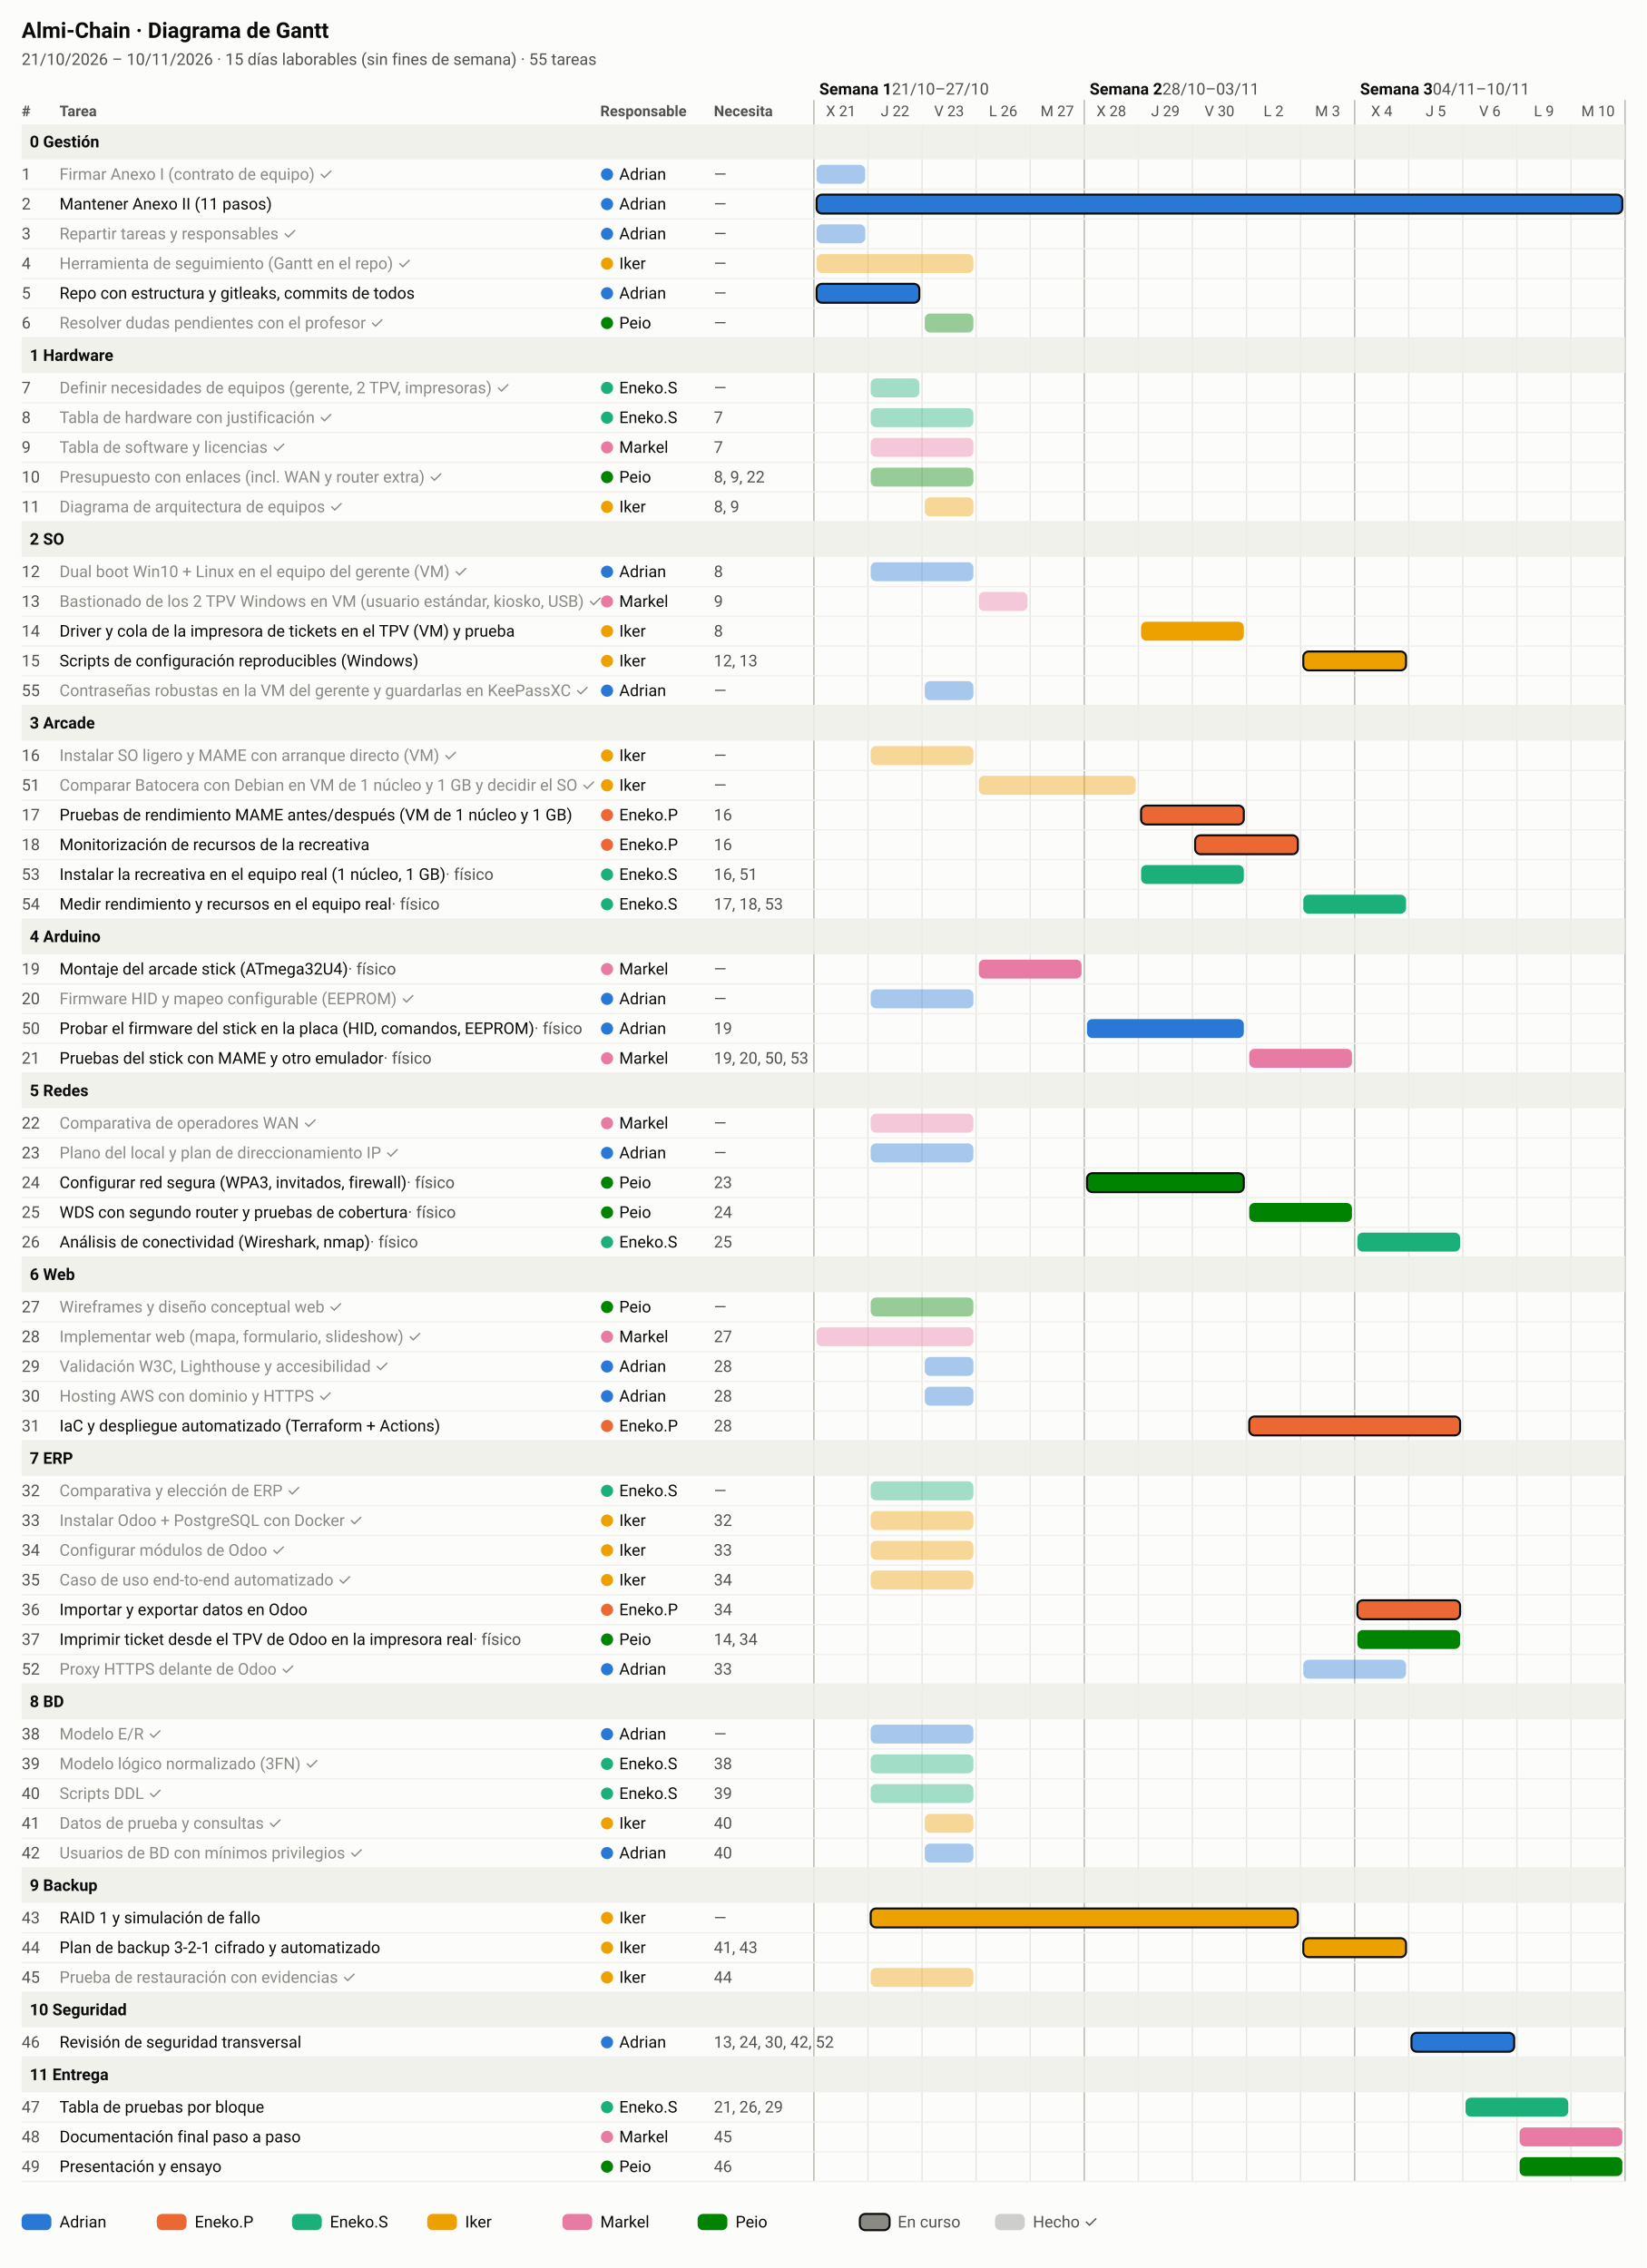
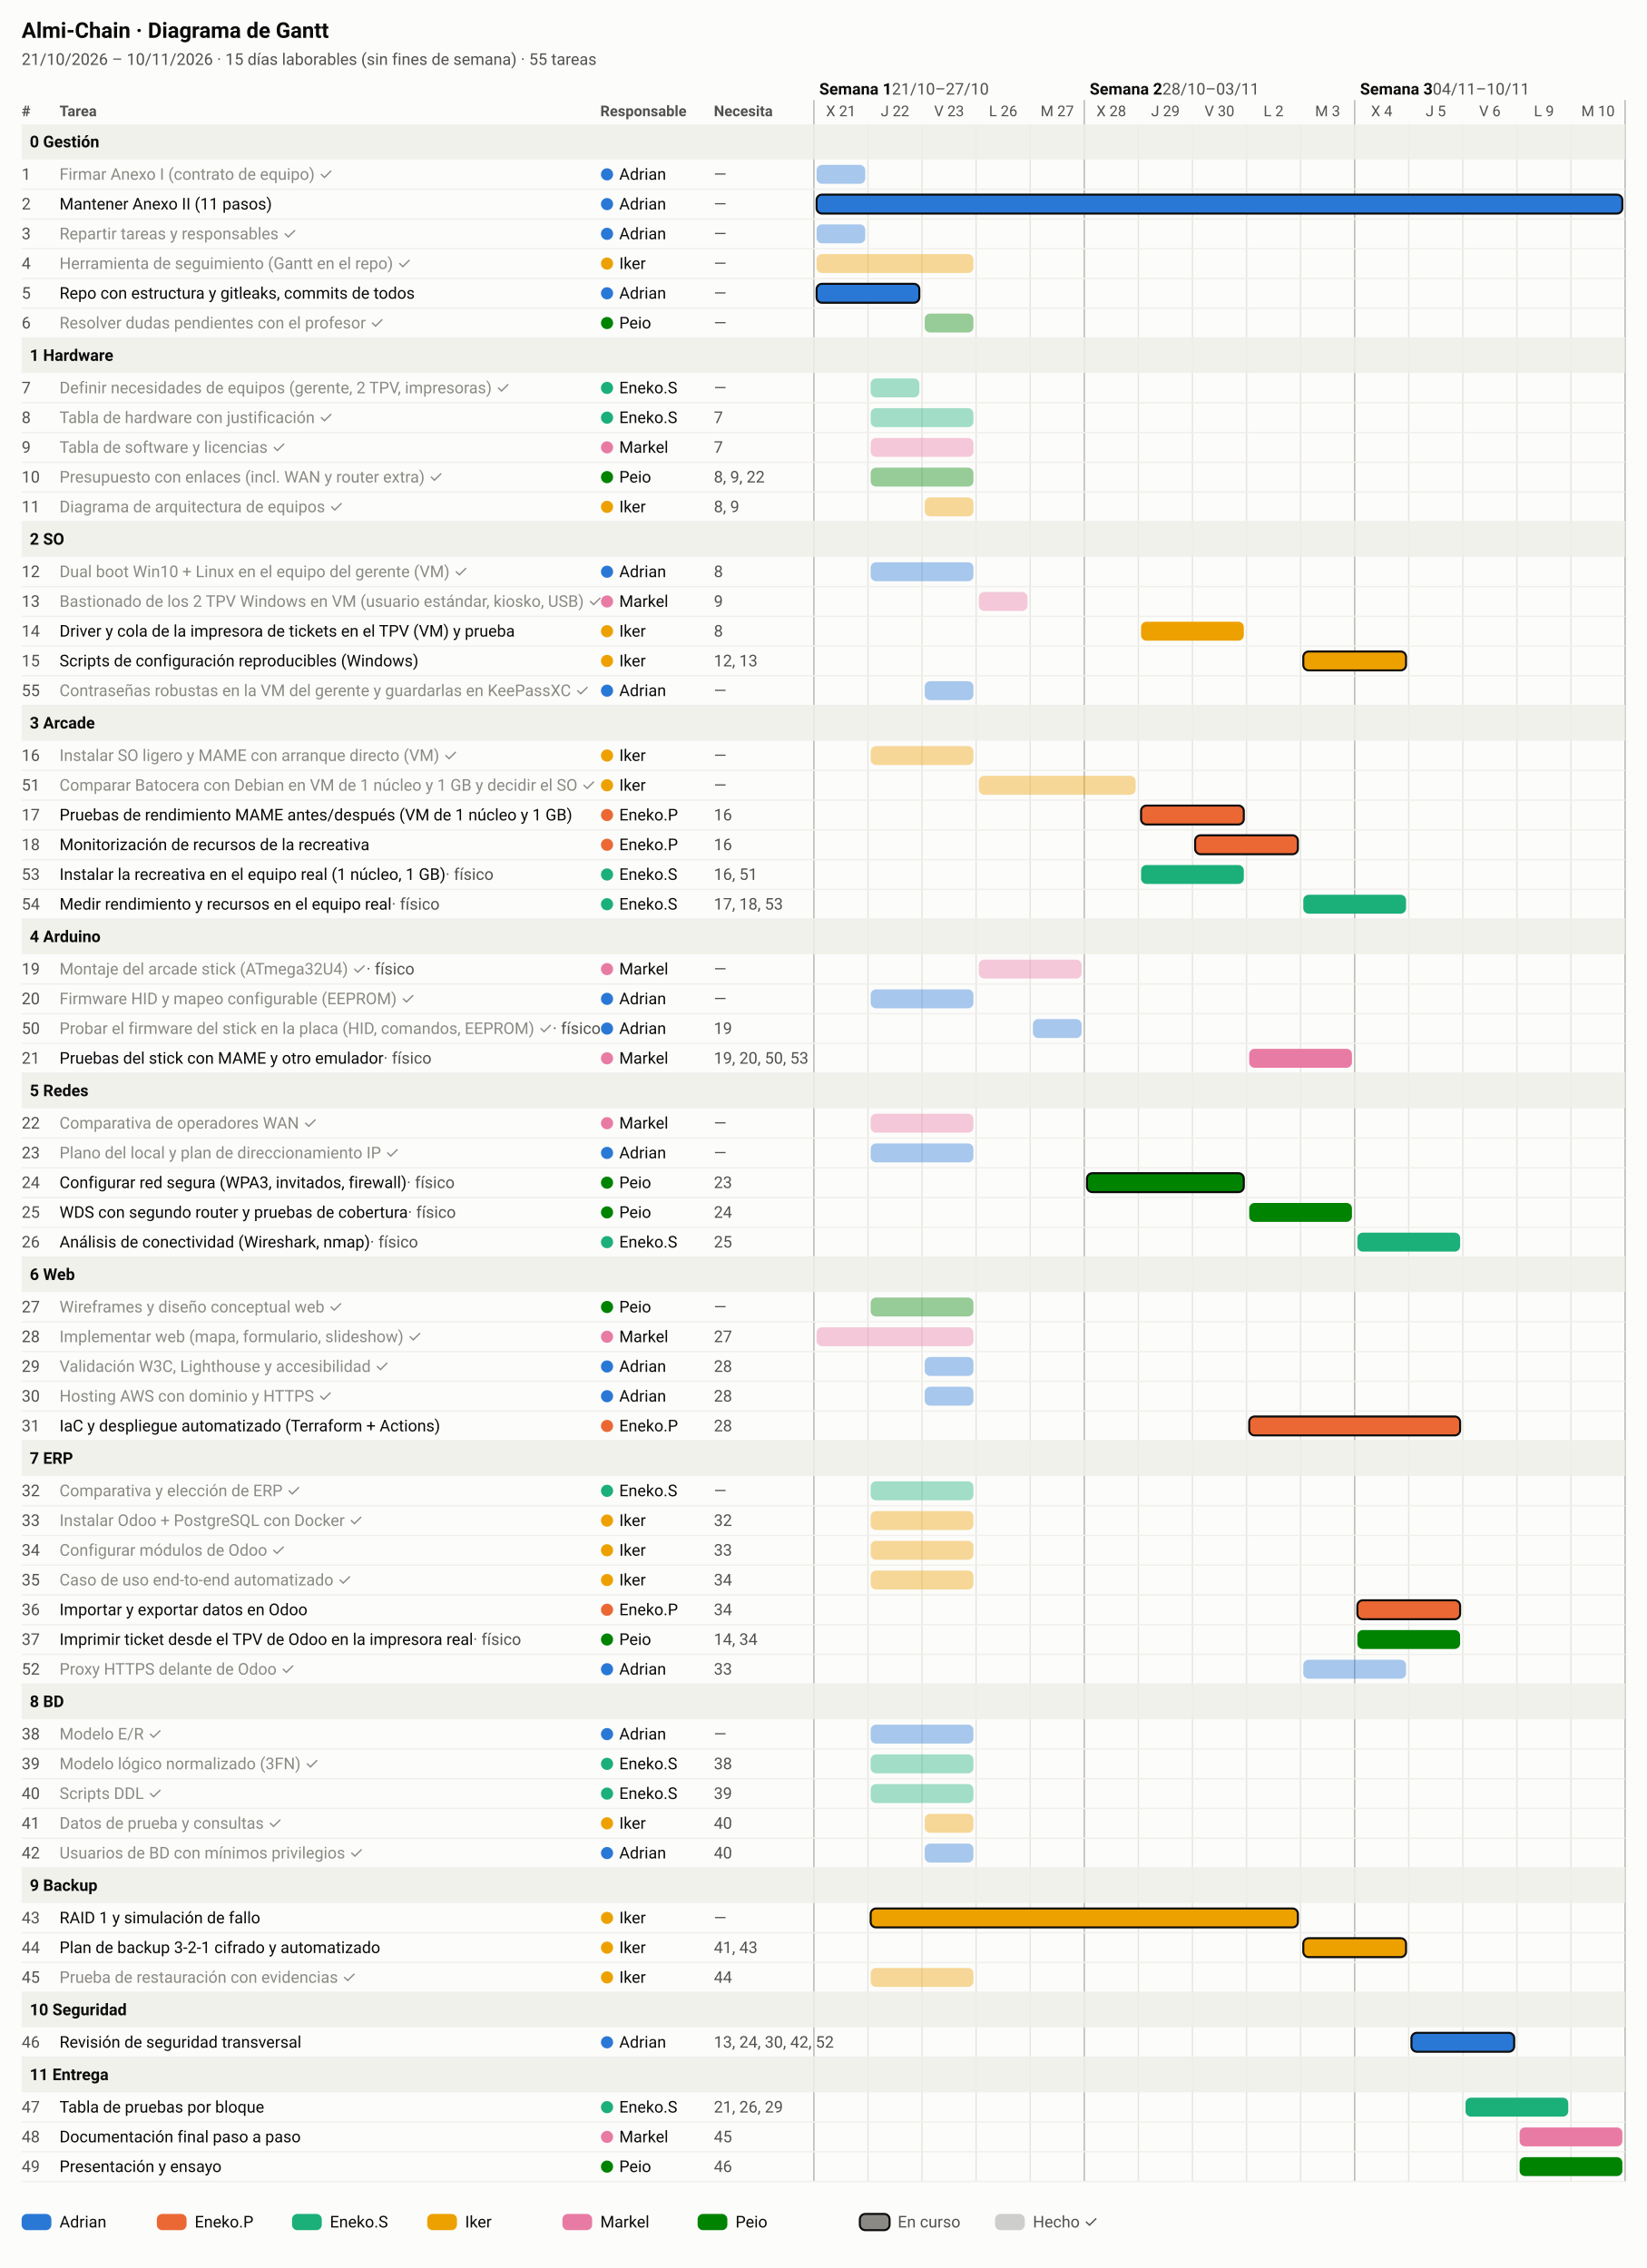
<svg xmlns="http://www.w3.org/2000/svg" width="1218" height="1678" viewBox="0 0 1218 1678" font-family="system-ui, -apple-system, Segoe UI, Roboto, sans-serif" font-size="12">
  <style>.t{fill:#0b0b0b}.s{fill:#52514e}.m{fill:#8a8984}.b{font-weight:600}</style>
  <rect width="1218" height="1678" fill="#fcfcfb" />
  <text x="16" y="28" class="t b" font-size="16">Almi-Chain · Diagrama de Gantt</text>
  <text x="16" y="48" class="s">21/10/2026 – 10/11/2026 · 15 días laborables (sin fines de semana) · 55 tareas</text>
  <text x="606" y="70" class="t b">Semana 1<tspan class="s" font-weight="400"> 21/10–27/10</tspan>
  </text>
  <text x="806" y="70" class="t b">Semana 2<tspan class="s" font-weight="400"> 28/10–03/11</tspan>
  </text>
  <text x="1006" y="70" class="t b">Semana 3<tspan class="s" font-weight="400"> 04/11–10/11</tspan>
  </text>
  <text x="622.0" y="86" text-anchor="middle" class="s" font-size="11">X 21</text>
  <text x="662.0" y="86" text-anchor="middle" class="s" font-size="11">J 22</text>
  <text x="702.0" y="86" text-anchor="middle" class="s" font-size="11">V 23</text>
  <text x="742.0" y="86" text-anchor="middle" class="s" font-size="11">L 26</text>
  <text x="782.0" y="86" text-anchor="middle" class="s" font-size="11">M 27</text>
  <text x="822.0" y="86" text-anchor="middle" class="s" font-size="11">X 28</text>
  <text x="862.0" y="86" text-anchor="middle" class="s" font-size="11">J 29</text>
  <text x="902.0" y="86" text-anchor="middle" class="s" font-size="11">V 30</text>
  <text x="942.0" y="86" text-anchor="middle" class="s" font-size="11">L 2</text>
  <text x="982.0" y="86" text-anchor="middle" class="s" font-size="11">M 3</text>
  <text x="1022.0" y="86" text-anchor="middle" class="s" font-size="11">X 4</text>
  <text x="1062.0" y="86" text-anchor="middle" class="s" font-size="11">J 5</text>
  <text x="1102.0" y="86" text-anchor="middle" class="s" font-size="11">V 6</text>
  <text x="1142.0" y="86" text-anchor="middle" class="s" font-size="11">L 9</text>
  <text x="1182.0" y="86" text-anchor="middle" class="s" font-size="11">M 10</text>
  <text x="16" y="86" class="s b" font-size="11">#</text>
  <text x="44" y="86" class="s b" font-size="11">Tarea</text>
  <text x="444" y="86" class="s b" font-size="11">Responsable</text>
  <text x="528" y="86" class="s b" font-size="11">Necesita</text>
  <line x1="602" y1="74" x2="602" y2="1614" stroke="#b8b7b0" stroke-width="1" />
  <line x1="642" y1="92" x2="642" y2="1614" stroke="#e6e5e0" stroke-width="1" />
  <line x1="682" y1="92" x2="682" y2="1614" stroke="#e6e5e0" stroke-width="1" />
  <line x1="722" y1="92" x2="722" y2="1614" stroke="#e6e5e0" stroke-width="1" />
  <line x1="762" y1="92" x2="762" y2="1614" stroke="#e6e5e0" stroke-width="1" />
  <line x1="802" y1="74" x2="802" y2="1614" stroke="#b8b7b0" stroke-width="1" />
  <line x1="842" y1="92" x2="842" y2="1614" stroke="#e6e5e0" stroke-width="1" />
  <line x1="882" y1="92" x2="882" y2="1614" stroke="#e6e5e0" stroke-width="1" />
  <line x1="922" y1="92" x2="922" y2="1614" stroke="#e6e5e0" stroke-width="1" />
  <line x1="962" y1="92" x2="962" y2="1614" stroke="#e6e5e0" stroke-width="1" />
  <line x1="1002" y1="74" x2="1002" y2="1614" stroke="#b8b7b0" stroke-width="1" />
  <line x1="1042" y1="92" x2="1042" y2="1614" stroke="#e6e5e0" stroke-width="1" />
  <line x1="1082" y1="92" x2="1082" y2="1614" stroke="#e6e5e0" stroke-width="1" />
  <line x1="1122" y1="92" x2="1122" y2="1614" stroke="#e6e5e0" stroke-width="1" />
  <line x1="1162" y1="92" x2="1162" y2="1614" stroke="#e6e5e0" stroke-width="1" />
  <line x1="1202" y1="74" x2="1202" y2="1614" stroke="#b8b7b0" stroke-width="1" />
  <rect x="16" y="92" width="1186" height="26" fill="#efeeea" fill-opacity="0.85" />
  <text x="22" y="109" class="t b">0 Gestión</text>
  <line x1="16" y1="140" x2="1202" y2="140" stroke="#f0efeb" />
  <text x="16" y="133.0" class="s">1</text>
  <text x="44" y="133.0" class="m">Firmar Anexo I (contrato de equipo) ✓</text>
  <circle cx="449" cy="129.0" r="4.5" fill="#2a78d6" />
  <text x="458" y="133.0" class="t">Adrian</text>
  <text x="528" y="133.0" class="s">—</text>
  <rect x="604" y="122" width="36" height="14" rx="4" fill="#2a78d6" fill-opacity="0.4" />
  <line x1="16" y1="162" x2="1202" y2="162" stroke="#f0efeb" />
  <text x="16" y="155.0" class="s">2</text>
  <text x="44" y="155.0" class="t">Mantener Anexo II (11 pasos)</text>
  <circle cx="449" cy="151.0" r="4.5" fill="#2a78d6" />
  <text x="458" y="155.0" class="t">Adrian</text>
  <text x="528" y="155.0" class="s">—</text>
  <rect x="604" y="144" width="596" height="14" rx="4" fill="#2a78d6" stroke="#0b0b0b" stroke-width="1.5" />
  <line x1="16" y1="184" x2="1202" y2="184" stroke="#f0efeb" />
  <text x="16" y="177.0" class="s">3</text>
  <text x="44" y="177.0" class="m">Repartir tareas y responsables ✓</text>
  <circle cx="449" cy="173.0" r="4.5" fill="#2a78d6" />
  <text x="458" y="177.0" class="t">Adrian</text>
  <text x="528" y="177.0" class="s">—</text>
  <rect x="604" y="166" width="36" height="14" rx="4" fill="#2a78d6" fill-opacity="0.4" />
  <line x1="16" y1="206" x2="1202" y2="206" stroke="#f0efeb" />
  <text x="16" y="199.0" class="s">4</text>
  <text x="44" y="199.0" class="m">Herramienta de seguimiento (Gantt en el repo) ✓</text>
  <circle cx="449" cy="195.0" r="4.5" fill="#eda100" />
  <text x="458" y="199.0" class="t">Iker</text>
  <text x="528" y="199.0" class="s">—</text>
  <rect x="604" y="188" width="116" height="14" rx="4" fill="#eda100" fill-opacity="0.4" />
  <line x1="16" y1="228" x2="1202" y2="228" stroke="#f0efeb" />
  <text x="16" y="221.0" class="s">5</text>
  <text x="44" y="221.0" class="t">Repo con estructura y gitleaks, commits de todos</text>
  <circle cx="449" cy="217.0" r="4.5" fill="#2a78d6" />
  <text x="458" y="221.0" class="t">Adrian</text>
  <text x="528" y="221.0" class="s">—</text>
  <rect x="604" y="210" width="76" height="14" rx="4" fill="#2a78d6" stroke="#0b0b0b" stroke-width="1.5" />
  <line x1="16" y1="250" x2="1202" y2="250" stroke="#f0efeb" />
  <text x="16" y="243.0" class="s">6</text>
  <text x="44" y="243.0" class="m">Resolver dudas pendientes con el profesor ✓</text>
  <circle cx="449" cy="239.0" r="4.5" fill="#008300" />
  <text x="458" y="243.0" class="t">Peio</text>
  <text x="528" y="243.0" class="s">—</text>
  <rect x="684" y="232" width="36" height="14" rx="4" fill="#008300" fill-opacity="0.4" />
  <rect x="16" y="250" width="1186" height="26" fill="#efeeea" fill-opacity="0.85" />
  <text x="22" y="267" class="t b">1 Hardware</text>
  <line x1="16" y1="298" x2="1202" y2="298" stroke="#f0efeb" />
  <text x="16" y="291.0" class="s">7</text>
  <text x="44" y="291.0" class="m">Definir necesidades de equipos (gerente, 2 TPV, impresoras) ✓</text>
  <circle cx="449" cy="287.0" r="4.5" fill="#1baf7a" />
  <text x="458" y="291.0" class="t">Eneko.S</text>
  <text x="528" y="291.0" class="s">—</text>
  <rect x="644" y="280" width="36" height="14" rx="4" fill="#1baf7a" fill-opacity="0.4" />
  <line x1="16" y1="320" x2="1202" y2="320" stroke="#f0efeb" />
  <text x="16" y="313.0" class="s">8</text>
  <text x="44" y="313.0" class="m">Tabla de hardware con justificación ✓</text>
  <circle cx="449" cy="309.0" r="4.5" fill="#1baf7a" />
  <text x="458" y="313.0" class="t">Eneko.S</text>
  <text x="528" y="313.0" class="s">7</text>
  <rect x="644" y="302" width="76" height="14" rx="4" fill="#1baf7a" fill-opacity="0.4" />
  <line x1="16" y1="342" x2="1202" y2="342" stroke="#f0efeb" />
  <text x="16" y="335.0" class="s">9</text>
  <text x="44" y="335.0" class="m">Tabla de software y licencias ✓</text>
  <circle cx="449" cy="331.0" r="4.5" fill="#e87ba4" />
  <text x="458" y="335.0" class="t">Markel</text>
  <text x="528" y="335.0" class="s">7</text>
  <rect x="644" y="324" width="76" height="14" rx="4" fill="#e87ba4" fill-opacity="0.4" />
  <line x1="16" y1="364" x2="1202" y2="364" stroke="#f0efeb" />
  <text x="16" y="357.0" class="s">10</text>
  <text x="44" y="357.0" class="m">Presupuesto con enlaces (incl. WAN y router extra) ✓</text>
  <circle cx="449" cy="353.0" r="4.5" fill="#008300" />
  <text x="458" y="357.0" class="t">Peio</text>
  <text x="528" y="357.0" class="s">8, 9, 22</text>
  <rect x="644" y="346" width="76" height="14" rx="4" fill="#008300" fill-opacity="0.4" />
  <line x1="16" y1="386" x2="1202" y2="386" stroke="#f0efeb" />
  <text x="16" y="379.0" class="s">11</text>
  <text x="44" y="379.0" class="m">Diagrama de arquitectura de equipos ✓</text>
  <circle cx="449" cy="375.0" r="4.5" fill="#eda100" />
  <text x="458" y="379.0" class="t">Iker</text>
  <text x="528" y="379.0" class="s">8, 9</text>
  <rect x="684" y="368" width="36" height="14" rx="4" fill="#eda100" fill-opacity="0.4" />
  <rect x="16" y="386" width="1186" height="26" fill="#efeeea" fill-opacity="0.85" />
  <text x="22" y="403" class="t b">2 SO</text>
  <line x1="16" y1="434" x2="1202" y2="434" stroke="#f0efeb" />
  <text x="16" y="427.0" class="s">12</text>
  <text x="44" y="427.0" class="m">Dual boot Win10 + Linux en el equipo del gerente (VM) ✓</text>
  <circle cx="449" cy="423.0" r="4.5" fill="#2a78d6" />
  <text x="458" y="427.0" class="t">Adrian</text>
  <text x="528" y="427.0" class="s">8</text>
  <rect x="644" y="416" width="76" height="14" rx="4" fill="#2a78d6" fill-opacity="0.4" />
  <line x1="16" y1="456" x2="1202" y2="456" stroke="#f0efeb" />
  <text x="16" y="449.0" class="s">13</text>
  <text x="44" y="449.0" class="m">Bastionado de los 2 TPV Windows en VM (usuario estándar, kiosko, USB) ✓</text>
  <circle cx="449" cy="445.0" r="4.5" fill="#e87ba4" />
  <text x="458" y="449.0" class="t">Markel</text>
  <text x="528" y="449.0" class="s">9</text>
  <rect x="724" y="438" width="36" height="14" rx="4" fill="#e87ba4" fill-opacity="0.4" />
  <line x1="16" y1="478" x2="1202" y2="478" stroke="#f0efeb" />
  <text x="16" y="471.0" class="s">14</text>
  <text x="44" y="471.0" class="t">Driver y cola de la impresora de tickets en el TPV (VM) y prueba</text>
  <circle cx="449" cy="467.0" r="4.5" fill="#eda100" />
  <text x="458" y="471.0" class="t">Iker</text>
  <text x="528" y="471.0" class="s">8</text>
  <rect x="844" y="460" width="76" height="14" rx="4" fill="#eda100" />
  <line x1="16" y1="500" x2="1202" y2="500" stroke="#f0efeb" />
  <text x="16" y="493.0" class="s">15</text>
  <text x="44" y="493.0" class="t">Scripts de configuración reproducibles (Windows)</text>
  <circle cx="449" cy="489.0" r="4.5" fill="#eda100" />
  <text x="458" y="493.0" class="t">Iker</text>
  <text x="528" y="493.0" class="s">12, 13</text>
  <rect x="964" y="482" width="76" height="14" rx="4" fill="#eda100" stroke="#0b0b0b" stroke-width="1.5" />
  <line x1="16" y1="522" x2="1202" y2="522" stroke="#f0efeb" />
  <text x="16" y="515.0" class="s">55</text>
  <text x="44" y="515.0" class="m">Contraseñas robustas en la VM del gerente y guardarlas en KeePassXC ✓</text>
  <circle cx="449" cy="511.0" r="4.5" fill="#2a78d6" />
  <text x="458" y="515.0" class="t">Adrian</text>
  <text x="528" y="515.0" class="s">—</text>
  <rect x="684" y="504" width="36" height="14" rx="4" fill="#2a78d6" fill-opacity="0.4" />
  <rect x="16" y="522" width="1186" height="26" fill="#efeeea" fill-opacity="0.85" />
  <text x="22" y="539" class="t b">3 Arcade</text>
  <line x1="16" y1="570" x2="1202" y2="570" stroke="#f0efeb" />
  <text x="16" y="563.0" class="s">16</text>
  <text x="44" y="563.0" class="m">Instalar SO ligero y MAME con arranque directo (VM) ✓</text>
  <circle cx="449" cy="559.0" r="4.5" fill="#eda100" />
  <text x="458" y="563.0" class="t">Iker</text>
  <text x="528" y="563.0" class="s">—</text>
  <rect x="644" y="552" width="76" height="14" rx="4" fill="#eda100" fill-opacity="0.4" />
  <line x1="16" y1="592" x2="1202" y2="592" stroke="#f0efeb" />
  <text x="16" y="585.0" class="s">51</text>
  <text x="44" y="585.0" class="m">Comparar Batocera con Debian en VM de 1 núcleo y 1 GB y decidir el SO ✓</text>
  <circle cx="449" cy="581.0" r="4.5" fill="#eda100" />
  <text x="458" y="585.0" class="t">Iker</text>
  <text x="528" y="585.0" class="s">—</text>
  <rect x="724" y="574" width="116" height="14" rx="4" fill="#eda100" fill-opacity="0.4" />
  <line x1="16" y1="614" x2="1202" y2="614" stroke="#f0efeb" />
  <text x="16" y="607.0" class="s">17</text>
  <text x="44" y="607.0" class="t">Pruebas de rendimiento MAME antes/después (VM de 1 núcleo y 1 GB)</text>
  <circle cx="449" cy="603.0" r="4.5" fill="#eb6834" />
  <text x="458" y="607.0" class="t">Eneko.P</text>
  <text x="528" y="607.0" class="s">16</text>
  <rect x="844" y="596" width="76" height="14" rx="4" fill="#eb6834" stroke="#0b0b0b" stroke-width="1.5" />
  <line x1="16" y1="636" x2="1202" y2="636" stroke="#f0efeb" />
  <text x="16" y="629.0" class="s">18</text>
  <text x="44" y="629.0" class="t">Monitorización de recursos de la recreativa</text>
  <circle cx="449" cy="625.0" r="4.5" fill="#eb6834" />
  <text x="458" y="629.0" class="t">Eneko.P</text>
  <text x="528" y="629.0" class="s">16</text>
  <rect x="884" y="618" width="76" height="14" rx="4" fill="#eb6834" stroke="#0b0b0b" stroke-width="1.5" />
  <line x1="16" y1="658" x2="1202" y2="658" stroke="#f0efeb" />
  <text x="16" y="651.0" class="s">53</text>
  <text x="44" y="651.0" class="t">Instalar la recreativa en el equipo real (1 núcleo, 1 GB)<tspan class="s"> · físico</tspan>
  </text>
  <circle cx="449" cy="647.0" r="4.5" fill="#1baf7a" />
  <text x="458" y="651.0" class="t">Eneko.S</text>
  <text x="528" y="651.0" class="s">16, 51</text>
  <rect x="844" y="640" width="76" height="14" rx="4" fill="#1baf7a" />
  <line x1="16" y1="680" x2="1202" y2="680" stroke="#f0efeb" />
  <text x="16" y="673.0" class="s">54</text>
  <text x="44" y="673.0" class="t">Medir rendimiento y recursos en el equipo real<tspan class="s"> · físico</tspan>
  </text>
  <circle cx="449" cy="669.0" r="4.5" fill="#1baf7a" />
  <text x="458" y="673.0" class="t">Eneko.S</text>
  <text x="528" y="673.0" class="s">17, 18, 53</text>
  <rect x="964" y="662" width="76" height="14" rx="4" fill="#1baf7a" />
  <rect x="16" y="680" width="1186" height="26" fill="#efeeea" fill-opacity="0.85" />
  <text x="22" y="697" class="t b">4 Arduino</text>
  <line x1="16" y1="728" x2="1202" y2="728" stroke="#f0efeb" />
  <text x="16" y="721.0" class="s">19</text>
-   <text x="44" y="721.0" class="t">Montaje del arcade stick (ATmega32U4)<tspan class="s"> · físico</tspan>
+   <text x="44" y="721.0" class="m">Montaje del arcade stick (ATmega32U4) ✓<tspan class="s"> · físico</tspan>
  </text>
  <circle cx="449" cy="717.0" r="4.5" fill="#e87ba4" />
  <text x="458" y="721.0" class="t">Markel</text>
  <text x="528" y="721.0" class="s">—</text>
-   <rect x="724" y="710" width="76" height="14" rx="4" fill="#e87ba4" />
+   <rect x="724" y="710" width="76" height="14" rx="4" fill="#e87ba4" fill-opacity="0.4" />
  <line x1="16" y1="750" x2="1202" y2="750" stroke="#f0efeb" />
  <text x="16" y="743.0" class="s">20</text>
  <text x="44" y="743.0" class="m">Firmware HID y mapeo configurable (EEPROM) ✓</text>
  <circle cx="449" cy="739.0" r="4.5" fill="#2a78d6" />
  <text x="458" y="743.0" class="t">Adrian</text>
  <text x="528" y="743.0" class="s">—</text>
  <rect x="644" y="732" width="76" height="14" rx="4" fill="#2a78d6" fill-opacity="0.4" />
  <line x1="16" y1="772" x2="1202" y2="772" stroke="#f0efeb" />
  <text x="16" y="765.0" class="s">50</text>
-   <text x="44" y="765.0" class="t">Probar el firmware del stick en la placa (HID, comandos, EEPROM)<tspan class="s"> · físico</tspan>
+   <text x="44" y="765.0" class="m">Probar el firmware del stick en la placa (HID, comandos, EEPROM) ✓<tspan class="s"> · físico</tspan>
  </text>
  <circle cx="449" cy="761.0" r="4.5" fill="#2a78d6" />
  <text x="458" y="765.0" class="t">Adrian</text>
  <text x="528" y="765.0" class="s">19</text>
-   <rect x="804" y="754" width="116" height="14" rx="4" fill="#2a78d6" />
+   <rect x="764" y="754" width="36" height="14" rx="4" fill="#2a78d6" fill-opacity="0.4" />
  <line x1="16" y1="794" x2="1202" y2="794" stroke="#f0efeb" />
  <text x="16" y="787.0" class="s">21</text>
  <text x="44" y="787.0" class="t">Pruebas del stick con MAME y otro emulador<tspan class="s"> · físico</tspan>
  </text>
  <circle cx="449" cy="783.0" r="4.5" fill="#e87ba4" />
  <text x="458" y="787.0" class="t">Markel</text>
  <text x="528" y="787.0" class="s">19, 20, 50, 53</text>
  <rect x="924" y="776" width="76" height="14" rx="4" fill="#e87ba4" />
  <rect x="16" y="794" width="1186" height="26" fill="#efeeea" fill-opacity="0.85" />
  <text x="22" y="811" class="t b">5 Redes</text>
  <line x1="16" y1="842" x2="1202" y2="842" stroke="#f0efeb" />
  <text x="16" y="835.0" class="s">22</text>
  <text x="44" y="835.0" class="m">Comparativa de operadores WAN ✓</text>
  <circle cx="449" cy="831.0" r="4.5" fill="#e87ba4" />
  <text x="458" y="835.0" class="t">Markel</text>
  <text x="528" y="835.0" class="s">—</text>
  <rect x="644" y="824" width="76" height="14" rx="4" fill="#e87ba4" fill-opacity="0.4" />
  <line x1="16" y1="864" x2="1202" y2="864" stroke="#f0efeb" />
  <text x="16" y="857.0" class="s">23</text>
  <text x="44" y="857.0" class="m">Plano del local y plan de direccionamiento IP ✓</text>
  <circle cx="449" cy="853.0" r="4.5" fill="#2a78d6" />
  <text x="458" y="857.0" class="t">Adrian</text>
  <text x="528" y="857.0" class="s">—</text>
  <rect x="644" y="846" width="76" height="14" rx="4" fill="#2a78d6" fill-opacity="0.4" />
  <line x1="16" y1="886" x2="1202" y2="886" stroke="#f0efeb" />
  <text x="16" y="879.0" class="s">24</text>
  <text x="44" y="879.0" class="t">Configurar red segura (WPA3, invitados, firewall)<tspan class="s"> · físico</tspan>
  </text>
  <circle cx="449" cy="875.0" r="4.5" fill="#008300" />
  <text x="458" y="879.0" class="t">Peio</text>
  <text x="528" y="879.0" class="s">23</text>
  <rect x="804" y="868" width="116" height="14" rx="4" fill="#008300" stroke="#0b0b0b" stroke-width="1.5" />
  <line x1="16" y1="908" x2="1202" y2="908" stroke="#f0efeb" />
  <text x="16" y="901.0" class="s">25</text>
  <text x="44" y="901.0" class="t">WDS con segundo router y pruebas de cobertura<tspan class="s"> · físico</tspan>
  </text>
  <circle cx="449" cy="897.0" r="4.5" fill="#008300" />
  <text x="458" y="901.0" class="t">Peio</text>
  <text x="528" y="901.0" class="s">24</text>
  <rect x="924" y="890" width="76" height="14" rx="4" fill="#008300" />
  <line x1="16" y1="930" x2="1202" y2="930" stroke="#f0efeb" />
  <text x="16" y="923.0" class="s">26</text>
  <text x="44" y="923.0" class="t">Análisis de conectividad (Wireshark, nmap)<tspan class="s"> · físico</tspan>
  </text>
  <circle cx="449" cy="919.0" r="4.5" fill="#1baf7a" />
  <text x="458" y="923.0" class="t">Eneko.S</text>
  <text x="528" y="923.0" class="s">25</text>
  <rect x="1004" y="912" width="76" height="14" rx="4" fill="#1baf7a" />
  <rect x="16" y="930" width="1186" height="26" fill="#efeeea" fill-opacity="0.85" />
  <text x="22" y="947" class="t b">6 Web</text>
  <line x1="16" y1="978" x2="1202" y2="978" stroke="#f0efeb" />
  <text x="16" y="971.0" class="s">27</text>
  <text x="44" y="971.0" class="m">Wireframes y diseño conceptual web ✓</text>
  <circle cx="449" cy="967.0" r="4.5" fill="#008300" />
  <text x="458" y="971.0" class="t">Peio</text>
  <text x="528" y="971.0" class="s">—</text>
  <rect x="644" y="960" width="76" height="14" rx="4" fill="#008300" fill-opacity="0.4" />
  <line x1="16" y1="1000" x2="1202" y2="1000" stroke="#f0efeb" />
  <text x="16" y="993.0" class="s">28</text>
  <text x="44" y="993.0" class="m">Implementar web (mapa, formulario, slideshow) ✓</text>
  <circle cx="449" cy="989.0" r="4.5" fill="#e87ba4" />
  <text x="458" y="993.0" class="t">Markel</text>
  <text x="528" y="993.0" class="s">27</text>
  <rect x="604" y="982" width="116" height="14" rx="4" fill="#e87ba4" fill-opacity="0.4" />
  <line x1="16" y1="1022" x2="1202" y2="1022" stroke="#f0efeb" />
  <text x="16" y="1015.0" class="s">29</text>
  <text x="44" y="1015.0" class="m">Validación W3C, Lighthouse y accesibilidad ✓</text>
  <circle cx="449" cy="1011.0" r="4.5" fill="#2a78d6" />
  <text x="458" y="1015.0" class="t">Adrian</text>
  <text x="528" y="1015.0" class="s">28</text>
  <rect x="684" y="1004" width="36" height="14" rx="4" fill="#2a78d6" fill-opacity="0.4" />
  <line x1="16" y1="1044" x2="1202" y2="1044" stroke="#f0efeb" />
  <text x="16" y="1037.0" class="s">30</text>
  <text x="44" y="1037.0" class="m">Hosting AWS con dominio y HTTPS ✓</text>
  <circle cx="449" cy="1033.0" r="4.5" fill="#2a78d6" />
  <text x="458" y="1037.0" class="t">Adrian</text>
  <text x="528" y="1037.0" class="s">28</text>
  <rect x="684" y="1026" width="36" height="14" rx="4" fill="#2a78d6" fill-opacity="0.4" />
  <line x1="16" y1="1066" x2="1202" y2="1066" stroke="#f0efeb" />
  <text x="16" y="1059.0" class="s">31</text>
  <text x="44" y="1059.0" class="t">IaC y despliegue automatizado (Terraform + Actions)</text>
  <circle cx="449" cy="1055.0" r="4.5" fill="#eb6834" />
  <text x="458" y="1059.0" class="t">Eneko.P</text>
  <text x="528" y="1059.0" class="s">28</text>
  <rect x="924" y="1048" width="156" height="14" rx="4" fill="#eb6834" stroke="#0b0b0b" stroke-width="1.5" />
  <rect x="16" y="1066" width="1186" height="26" fill="#efeeea" fill-opacity="0.85" />
  <text x="22" y="1083" class="t b">7 ERP</text>
  <line x1="16" y1="1114" x2="1202" y2="1114" stroke="#f0efeb" />
  <text x="16" y="1107.0" class="s">32</text>
  <text x="44" y="1107.0" class="m">Comparativa y elección de ERP ✓</text>
  <circle cx="449" cy="1103.0" r="4.5" fill="#1baf7a" />
  <text x="458" y="1107.0" class="t">Eneko.S</text>
  <text x="528" y="1107.0" class="s">—</text>
  <rect x="644" y="1096" width="76" height="14" rx="4" fill="#1baf7a" fill-opacity="0.4" />
  <line x1="16" y1="1136" x2="1202" y2="1136" stroke="#f0efeb" />
  <text x="16" y="1129.0" class="s">33</text>
  <text x="44" y="1129.0" class="m">Instalar Odoo + PostgreSQL con Docker ✓</text>
  <circle cx="449" cy="1125.0" r="4.5" fill="#eda100" />
  <text x="458" y="1129.0" class="t">Iker</text>
  <text x="528" y="1129.0" class="s">32</text>
  <rect x="644" y="1118" width="76" height="14" rx="4" fill="#eda100" fill-opacity="0.4" />
  <line x1="16" y1="1158" x2="1202" y2="1158" stroke="#f0efeb" />
  <text x="16" y="1151.0" class="s">34</text>
  <text x="44" y="1151.0" class="m">Configurar módulos de Odoo ✓</text>
  <circle cx="449" cy="1147.0" r="4.5" fill="#eda100" />
  <text x="458" y="1151.0" class="t">Iker</text>
  <text x="528" y="1151.0" class="s">33</text>
  <rect x="644" y="1140" width="76" height="14" rx="4" fill="#eda100" fill-opacity="0.4" />
  <line x1="16" y1="1180" x2="1202" y2="1180" stroke="#f0efeb" />
  <text x="16" y="1173.0" class="s">35</text>
  <text x="44" y="1173.0" class="m">Caso de uso end-to-end automatizado ✓</text>
  <circle cx="449" cy="1169.0" r="4.5" fill="#eda100" />
  <text x="458" y="1173.0" class="t">Iker</text>
  <text x="528" y="1173.0" class="s">34</text>
  <rect x="644" y="1162" width="76" height="14" rx="4" fill="#eda100" fill-opacity="0.4" />
  <line x1="16" y1="1202" x2="1202" y2="1202" stroke="#f0efeb" />
  <text x="16" y="1195.0" class="s">36</text>
  <text x="44" y="1195.0" class="t">Importar y exportar datos en Odoo</text>
  <circle cx="449" cy="1191.0" r="4.5" fill="#eb6834" />
  <text x="458" y="1195.0" class="t">Eneko.P</text>
  <text x="528" y="1195.0" class="s">34</text>
  <rect x="1004" y="1184" width="76" height="14" rx="4" fill="#eb6834" stroke="#0b0b0b" stroke-width="1.5" />
  <line x1="16" y1="1224" x2="1202" y2="1224" stroke="#f0efeb" />
  <text x="16" y="1217.0" class="s">37</text>
  <text x="44" y="1217.0" class="t">Imprimir ticket desde el TPV de Odoo en la impresora real<tspan class="s"> · físico</tspan>
  </text>
  <circle cx="449" cy="1213.0" r="4.5" fill="#008300" />
  <text x="458" y="1217.0" class="t">Peio</text>
  <text x="528" y="1217.0" class="s">14, 34</text>
  <rect x="1004" y="1206" width="76" height="14" rx="4" fill="#008300" />
  <line x1="16" y1="1246" x2="1202" y2="1246" stroke="#f0efeb" />
  <text x="16" y="1239.0" class="s">52</text>
  <text x="44" y="1239.0" class="m">Proxy HTTPS delante de Odoo ✓</text>
  <circle cx="449" cy="1235.0" r="4.5" fill="#2a78d6" />
  <text x="458" y="1239.0" class="t">Adrian</text>
  <text x="528" y="1239.0" class="s">33</text>
  <rect x="964" y="1228" width="76" height="14" rx="4" fill="#2a78d6" fill-opacity="0.4" />
  <rect x="16" y="1246" width="1186" height="26" fill="#efeeea" fill-opacity="0.85" />
  <text x="22" y="1263" class="t b">8 BD</text>
  <line x1="16" y1="1294" x2="1202" y2="1294" stroke="#f0efeb" />
  <text x="16" y="1287.0" class="s">38</text>
  <text x="44" y="1287.0" class="m">Modelo E/R ✓</text>
  <circle cx="449" cy="1283.0" r="4.5" fill="#2a78d6" />
  <text x="458" y="1287.0" class="t">Adrian</text>
  <text x="528" y="1287.0" class="s">—</text>
  <rect x="644" y="1276" width="76" height="14" rx="4" fill="#2a78d6" fill-opacity="0.4" />
  <line x1="16" y1="1316" x2="1202" y2="1316" stroke="#f0efeb" />
  <text x="16" y="1309.0" class="s">39</text>
  <text x="44" y="1309.0" class="m">Modelo lógico normalizado (3FN) ✓</text>
  <circle cx="449" cy="1305.0" r="4.5" fill="#1baf7a" />
  <text x="458" y="1309.0" class="t">Eneko.S</text>
  <text x="528" y="1309.0" class="s">38</text>
  <rect x="644" y="1298" width="76" height="14" rx="4" fill="#1baf7a" fill-opacity="0.4" />
  <line x1="16" y1="1338" x2="1202" y2="1338" stroke="#f0efeb" />
  <text x="16" y="1331.0" class="s">40</text>
  <text x="44" y="1331.0" class="m">Scripts DDL ✓</text>
  <circle cx="449" cy="1327.0" r="4.5" fill="#1baf7a" />
  <text x="458" y="1331.0" class="t">Eneko.S</text>
  <text x="528" y="1331.0" class="s">39</text>
  <rect x="644" y="1320" width="76" height="14" rx="4" fill="#1baf7a" fill-opacity="0.4" />
  <line x1="16" y1="1360" x2="1202" y2="1360" stroke="#f0efeb" />
  <text x="16" y="1353.0" class="s">41</text>
  <text x="44" y="1353.0" class="m">Datos de prueba y consultas ✓</text>
  <circle cx="449" cy="1349.0" r="4.5" fill="#eda100" />
  <text x="458" y="1353.0" class="t">Iker</text>
  <text x="528" y="1353.0" class="s">40</text>
  <rect x="684" y="1342" width="36" height="14" rx="4" fill="#eda100" fill-opacity="0.4" />
  <line x1="16" y1="1382" x2="1202" y2="1382" stroke="#f0efeb" />
  <text x="16" y="1375.0" class="s">42</text>
  <text x="44" y="1375.0" class="m">Usuarios de BD con mínimos privilegios ✓</text>
  <circle cx="449" cy="1371.0" r="4.5" fill="#2a78d6" />
  <text x="458" y="1375.0" class="t">Adrian</text>
  <text x="528" y="1375.0" class="s">40</text>
  <rect x="684" y="1364" width="36" height="14" rx="4" fill="#2a78d6" fill-opacity="0.4" />
  <rect x="16" y="1382" width="1186" height="26" fill="#efeeea" fill-opacity="0.85" />
  <text x="22" y="1399" class="t b">9 Backup</text>
  <line x1="16" y1="1430" x2="1202" y2="1430" stroke="#f0efeb" />
  <text x="16" y="1423.0" class="s">43</text>
  <text x="44" y="1423.0" class="t">RAID 1 y simulación de fallo</text>
  <circle cx="449" cy="1419.0" r="4.5" fill="#eda100" />
  <text x="458" y="1423.0" class="t">Iker</text>
  <text x="528" y="1423.0" class="s">—</text>
  <rect x="644" y="1412" width="316" height="14" rx="4" fill="#eda100" stroke="#0b0b0b" stroke-width="1.5" />
  <line x1="16" y1="1452" x2="1202" y2="1452" stroke="#f0efeb" />
  <text x="16" y="1445.0" class="s">44</text>
  <text x="44" y="1445.0" class="t">Plan de backup 3-2-1 cifrado y automatizado</text>
  <circle cx="449" cy="1441.0" r="4.5" fill="#eda100" />
  <text x="458" y="1445.0" class="t">Iker</text>
  <text x="528" y="1445.0" class="s">41, 43</text>
  <rect x="964" y="1434" width="76" height="14" rx="4" fill="#eda100" stroke="#0b0b0b" stroke-width="1.5" />
  <line x1="16" y1="1474" x2="1202" y2="1474" stroke="#f0efeb" />
  <text x="16" y="1467.0" class="s">45</text>
  <text x="44" y="1467.0" class="m">Prueba de restauración con evidencias ✓</text>
  <circle cx="449" cy="1463.0" r="4.5" fill="#eda100" />
  <text x="458" y="1467.0" class="t">Iker</text>
  <text x="528" y="1467.0" class="s">44</text>
  <rect x="644" y="1456" width="76" height="14" rx="4" fill="#eda100" fill-opacity="0.4" />
  <rect x="16" y="1474" width="1186" height="26" fill="#efeeea" fill-opacity="0.85" />
  <text x="22" y="1491" class="t b">10 Seguridad</text>
  <line x1="16" y1="1522" x2="1202" y2="1522" stroke="#f0efeb" />
  <text x="16" y="1515.0" class="s">46</text>
  <text x="44" y="1515.0" class="t">Revisión de seguridad transversal</text>
  <circle cx="449" cy="1511.0" r="4.5" fill="#2a78d6" />
  <text x="458" y="1515.0" class="t">Adrian</text>
  <text x="528" y="1515.0" class="s">13, 24, 30, 42, 52</text>
  <rect x="1044" y="1504" width="76" height="14" rx="4" fill="#2a78d6" stroke="#0b0b0b" stroke-width="1.5" />
  <rect x="16" y="1522" width="1186" height="26" fill="#efeeea" fill-opacity="0.85" />
  <text x="22" y="1539" class="t b">11 Entrega</text>
  <line x1="16" y1="1570" x2="1202" y2="1570" stroke="#f0efeb" />
  <text x="16" y="1563.0" class="s">47</text>
  <text x="44" y="1563.0" class="t">Tabla de pruebas por bloque</text>
  <circle cx="449" cy="1559.0" r="4.5" fill="#1baf7a" />
  <text x="458" y="1563.0" class="t">Eneko.S</text>
  <text x="528" y="1563.0" class="s">21, 26, 29</text>
  <rect x="1084" y="1552" width="76" height="14" rx="4" fill="#1baf7a" />
  <line x1="16" y1="1592" x2="1202" y2="1592" stroke="#f0efeb" />
  <text x="16" y="1585.0" class="s">48</text>
  <text x="44" y="1585.0" class="t">Documentación final paso a paso</text>
  <circle cx="449" cy="1581.0" r="4.5" fill="#e87ba4" />
  <text x="458" y="1585.0" class="t">Markel</text>
  <text x="528" y="1585.0" class="s">45</text>
  <rect x="1124" y="1574" width="76" height="14" rx="4" fill="#e87ba4" />
  <line x1="16" y1="1614" x2="1202" y2="1614" stroke="#f0efeb" />
  <text x="16" y="1607.0" class="s">49</text>
  <text x="44" y="1607.0" class="t">Presentación y ensayo</text>
  <circle cx="449" cy="1603.0" r="4.5" fill="#008300" />
  <text x="458" y="1607.0" class="t">Peio</text>
  <text x="528" y="1607.0" class="s">46</text>
  <rect x="1124" y="1596" width="76" height="14" rx="4" fill="#008300" />
  <rect x="16" y="1638" width="22" height="12" rx="4" fill="#2a78d6" />
  <text x="44" y="1648" class="t">Adrian</text>
  <rect x="116" y="1638" width="22" height="12" rx="4" fill="#eb6834" />
  <text x="144" y="1648" class="t">Eneko.P</text>
  <rect x="216" y="1638" width="22" height="12" rx="4" fill="#1baf7a" />
  <text x="244" y="1648" class="t">Eneko.S</text>
  <rect x="316" y="1638" width="22" height="12" rx="4" fill="#eda100" />
  <text x="344" y="1648" class="t">Iker</text>
  <rect x="416" y="1638" width="22" height="12" rx="4" fill="#e87ba4" />
  <text x="444" y="1648" class="t">Markel</text>
  <rect x="516" y="1638" width="22" height="12" rx="4" fill="#008300" />
  <text x="544" y="1648" class="t">Peio</text>
  <rect x="636" y="1638" width="22" height="12" rx="4" fill="#8a8984" stroke="#0b0b0b" stroke-width="1.5" />
  <text x="664" y="1648" class="s">En curso</text>
  <rect x="736" y="1638" width="22" height="12" rx="4" fill="#8a8984" fill-opacity="0.4" />
  <text x="764" y="1648" class="s">Hecho ✓</text>
</svg>
